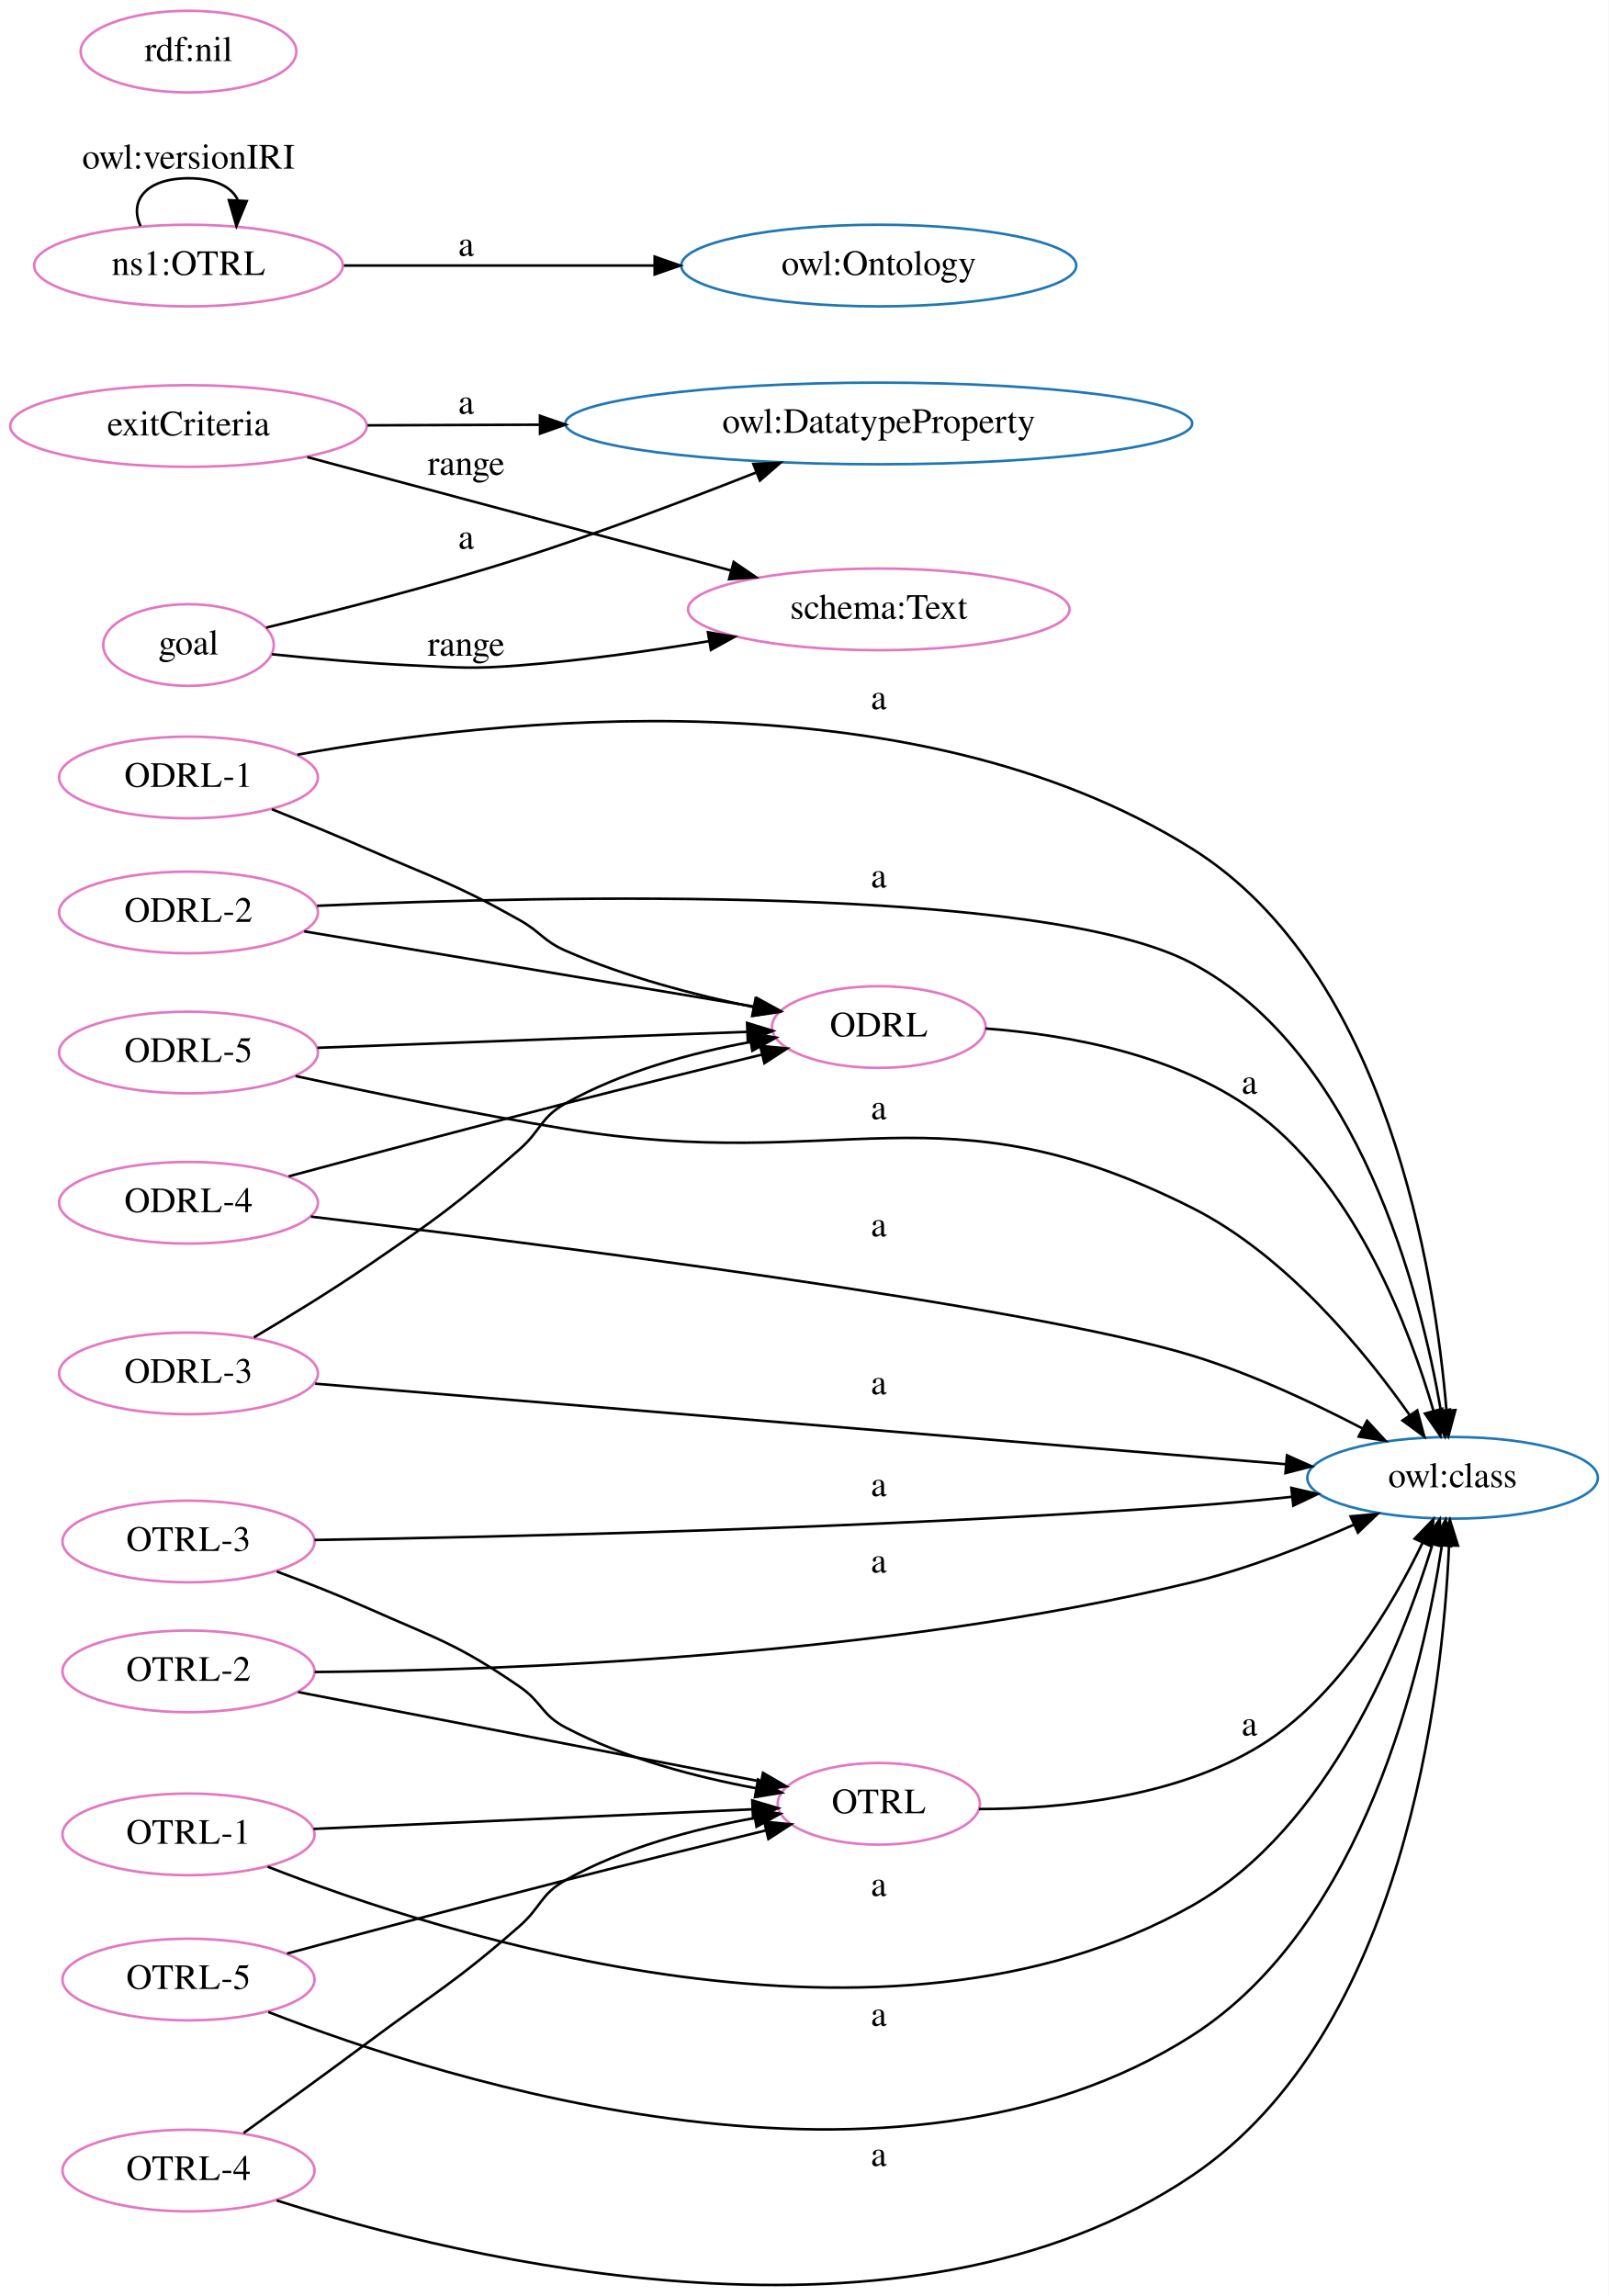
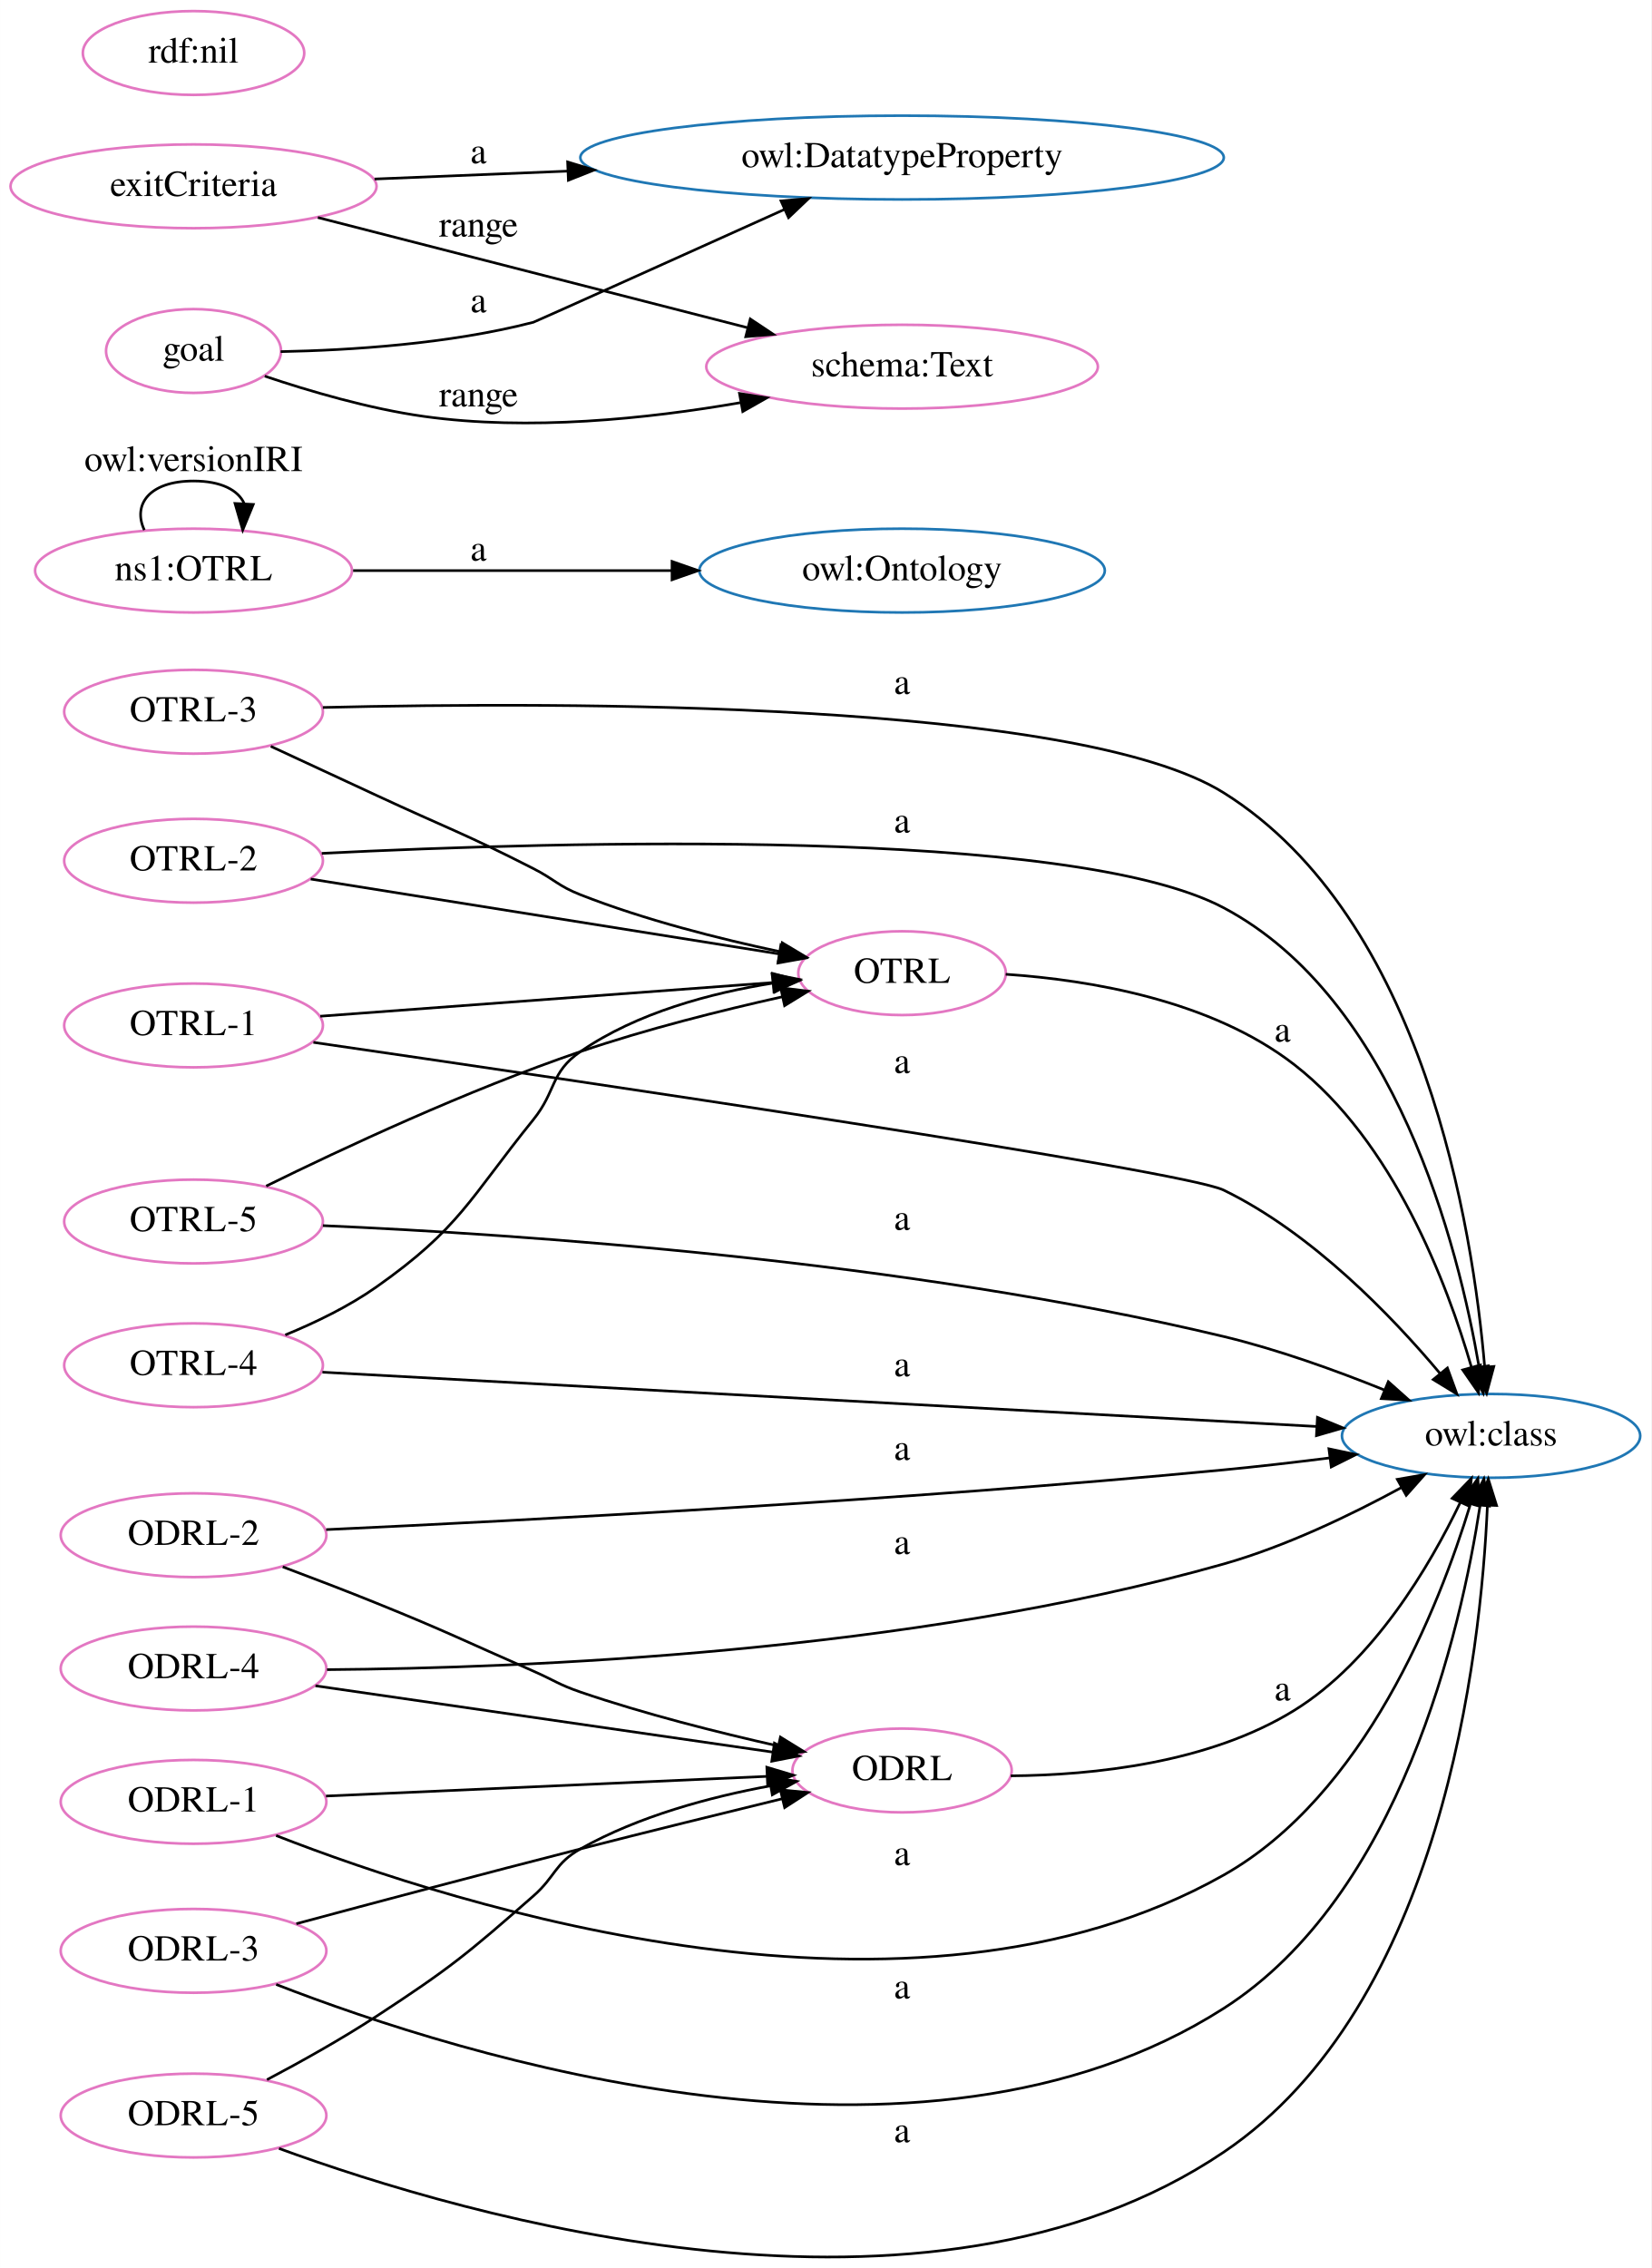
- <svg xmlns="http://www.w3.org/2000/svg" width="632pt" height="902pt" viewBox="0.00 0.00 631.63 901.53">
-   <g id="graph0" class="graph" transform="scale(1 1) rotate(0) translate(4 897.53)">
-     <polygon fill="white" stroke="transparent" points="-4,4 -4,-897.53 627.63,-897.53 627.63,4 -4,4" />
+ <svg xmlns="http://www.w3.org/2000/svg" width="632pt" height="868pt" viewBox="0.00 0.00 631.63 867.59">
+   <g id="graph0" class="graph" transform="scale(1 1) rotate(0) translate(4 863.59)">
+     <polygon fill="white" stroke="transparent" points="-4,4 -4,-863.59 627.63,-863.59 627.63,4 -4,4" />
    <g id="node1" class="node">
-       <ellipse fill="none" stroke="#e377c2" cx="341.04" cy="-494.26" rx="41.94" ry="16.03" />
-       <text text-anchor="middle" x="341.04" y="-490.56" font-family="Times,serif" font-size="14.00">ODRL</text>
+       <ellipse fill="none" stroke="#1f77b4" cx="566.36" cy="-314.32" rx="57.05" ry="16.03" />
+       <text text-anchor="middle" x="566.36" y="-310.62" font-family="Times,serif" font-size="14.00">owl:class</text>
    </g>
    <g id="node2" class="node">
-       <ellipse fill="none" stroke="#1f77b4" cx="566.36" cy="-317.26" rx="57.05" ry="16.03" />
-       <text text-anchor="middle" x="566.36" y="-313.56" font-family="Times,serif" font-size="14.00">owl:class</text>
+       <ellipse fill="none" stroke="#e377c2" cx="341.04" cy="-491.32" rx="39.7" ry="16.03" />
+       <text text-anchor="middle" x="341.04" y="-487.62" font-family="Times,serif" font-size="14.00">OTRL</text>
+     </g>
+     <g id="edge13" class="edge">
+       <path fill="none" stroke="black" d="M380.69,-490.9C413.22,-488.68 459.37,-480.92 491.08,-456.32 528.97,-426.93 549.51,-372.76 558.88,-340.49" />
+       <polygon fill="black" stroke="black" points="562.26,-341.41 561.54,-330.84 555.51,-339.55 562.26,-341.41" />
+       <text text-anchor="middle" x="486.58" y="-465.12" font-family="Times,serif" font-size="14.00">a</text>
+     </g>
+     <g id="node3" class="node">
+       <ellipse fill="none" stroke="#1f77b4" cx="341.04" cy="-645.32" rx="77.56" ry="16.03" />
+       <text text-anchor="middle" x="341.04" y="-641.62" font-family="Times,serif" font-size="14.00">owl:Ontology</text>
+     </g>
+     <g id="node4" class="node">
+       <ellipse fill="none" stroke="#1f77b4" cx="341.04" cy="-803.32" rx="123.07" ry="16.03" />
+       <text text-anchor="middle" x="341.04" y="-799.62" font-family="Times,serif" font-size="14.00">owl:DatatypeProperty</text>
+     </g>
+     <g id="node5" class="node">
+       <ellipse fill="none" stroke="#e377c2" cx="341.04" cy="-186.32" rx="41.94" ry="16.03" />
+       <text text-anchor="middle" x="341.04" y="-182.62" font-family="Times,serif" font-size="14.00">ODRL</text>
+     </g>
+     <g id="edge12" class="edge">
+       <path fill="none" stroke="black" d="M382.62,-184.27C414.37,-184.53 458.46,-189.14 491.08,-209.32 521.42,-228.1 542.82,-264.34 554.62,-288.93" />
+       <polygon fill="black" stroke="black" points="551.46,-290.42 558.82,-298.04 557.82,-287.5 551.46,-290.42" />
+       <text text-anchor="middle" x="486.58" y="-213.12" font-family="Times,serif" font-size="14.00">a</text>
+     </g>
+     <g id="node6" class="node">
+       <ellipse fill="none" stroke="#e377c2" cx="70" cy="-225.32" rx="50.82" ry="16.03" />
+       <text text-anchor="middle" x="70" y="-221.62" font-family="Times,serif" font-size="14.00">ODRL-4</text>
+     </g>
+     <g id="edge2" class="edge">
+       <path fill="none" stroke="black" d="M121.06,-224.89C196.78,-225.47 344.29,-231.39 464.08,-265.32 487.82,-272.05 512.79,-284.07 532,-294.52" />
+       <polygon fill="black" stroke="black" points="530.5,-297.69 540.93,-299.49 533.9,-291.57 530.5,-297.69" />
+       <text text-anchor="middle" x="341.04" y="-269.12" font-family="Times,serif" font-size="14.00">a</text>
+     </g>
+     <g id="edge6" class="edge">
+       <path fill="none" stroke="black" d="M116.64,-218.71C165.21,-211.67 241.75,-200.57 291.43,-193.37" />
+       <polygon fill="black" stroke="black" points="292.21,-196.79 301.6,-191.9 291.2,-189.87 292.21,-196.79" />
+     </g>
+     <g id="node7" class="node">
+       <ellipse fill="none" stroke="#e377c2" cx="70" cy="-843.32" rx="42.35" ry="16.03" />
+       <text text-anchor="middle" x="70" y="-839.62" font-family="Times,serif" font-size="14.00">rdf:nil</text>
+     </g>
+     <g id="node8" class="node">
+       <ellipse fill="none" stroke="#e377c2" cx="70" cy="-534.32" rx="49.49" ry="16.03" />
+       <text text-anchor="middle" x="70" y="-530.62" font-family="Times,serif" font-size="14.00">OTRL-2</text>
+     </g>
+     <g id="edge14" class="edge">
+       <path fill="none" stroke="black" d="M119.06,-537.15C210.5,-541.73 405.63,-547.37 464.08,-516.32 529.97,-481.33 553.86,-386.84 561.78,-340.57" />
+       <polygon fill="black" stroke="black" points="565.24,-341.11 563.36,-330.69 558.33,-340.01 565.24,-341.11" />
+       <text text-anchor="middle" x="341.04" y="-545.12" font-family="Times,serif" font-size="14.00">a</text>
+     </g>
+     <g id="edge7" class="edge">
+       <path fill="none" stroke="black" d="M114.83,-527.32C164.14,-519.44 243.89,-506.69 294.07,-498.67" />
+       <polygon fill="black" stroke="black" points="294.68,-502.12 304,-497.08 293.57,-495.21 294.68,-502.12" />
+     </g>
+     <g id="node9" class="node">
+       <ellipse fill="none" stroke="#e377c2" cx="70" cy="-591.32" rx="49.49" ry="16.03" />
+       <text text-anchor="middle" x="70" y="-587.62" font-family="Times,serif" font-size="14.00">OTRL-3</text>
    </g>
    <g id="edge3" class="edge">
-       <path fill="none" stroke="black" d="M382.97,-493.68C415.35,-491.25 460.1,-483.29 491.08,-459.26 528.97,-429.87 549.51,-375.7 558.88,-343.43" />
-       <polygon fill="black" stroke="black" points="562.26,-344.35 561.54,-333.78 555.51,-342.49 562.26,-344.35" />
-       <text text-anchor="middle" x="486.58" y="-468.06" font-family="Times,serif" font-size="14.00">a</text>
-     </g>
-     <g id="node3" class="node">
-       <ellipse fill="none" stroke="#1f77b4" cx="341.04" cy="-731.26" rx="123.07" ry="16.03" />
-       <text text-anchor="middle" x="341.04" y="-727.56" font-family="Times,serif" font-size="14.00">owl:DatatypeProperty</text>
-     </g>
-     <g id="node4" class="node">
-       <ellipse fill="none" stroke="#e377c2" cx="341.04" cy="-189.26" rx="39.7" ry="16.03" />
-       <text text-anchor="middle" x="341.04" y="-185.56" font-family="Times,serif" font-size="14.00">OTRL</text>
+       <path fill="none" stroke="black" d="M119.46,-592.96C211.59,-595.19 407.87,-595.51 464.08,-560.32 540.81,-512.29 559.41,-393.61 563.92,-340.61" />
+       <polygon fill="black" stroke="black" points="567.41,-340.87 564.66,-330.64 560.43,-340.35 567.41,-340.87" />
+       <text text-anchor="middle" x="341.04" y="-598.12" font-family="Times,serif" font-size="14.00">a</text>
+     </g>
+     <g id="edge20" class="edge">
+       <path fill="none" stroke="black" d="M99.55,-578.1C111.98,-572.34 126.72,-565.51 140.01,-559.32 166.69,-546.91 173.8,-544.7 200.01,-531.32 208.16,-527.16 209.49,-524.67 218.01,-521.32 242.51,-511.7 271.02,-504.49 294.32,-499.55" />
+       <polygon fill="black" stroke="black" points="295.2,-502.94 304.29,-497.5 293.79,-496.08 295.2,-502.94" />
+     </g>
+     <g id="node10" class="node">
+       <ellipse fill="none" stroke="#e377c2" cx="70" cy="-276.32" rx="50.82" ry="16.03" />
+       <text text-anchor="middle" x="70" y="-272.62" font-family="Times,serif" font-size="14.00">ODRL-2</text>
+     </g>
+     <g id="edge15" class="edge">
+       <path fill="none" stroke="black" d="M120.73,-278.46C195.39,-281.9 340.88,-289.51 464.08,-301.32 477.23,-302.58 491.3,-304.21 504.65,-305.89" />
+       <polygon fill="black" stroke="black" points="504.32,-309.37 514.68,-307.17 505.21,-302.43 504.32,-309.37" />
+       <text text-anchor="middle" x="341.04" y="-305.12" font-family="Times,serif" font-size="14.00">a</text>
+     </g>
+     <g id="edge19" class="edge">
+       <path fill="none" stroke="black" d="M104.12,-264.22C115.54,-259.94 128.38,-255.03 140.01,-250.32 166.95,-239.42 173.39,-236 200.01,-224.32 208.02,-220.8 209.72,-219.16 218.01,-216.32 242.55,-207.93 270.62,-200.86 293.65,-195.69" />
+       <polygon fill="black" stroke="black" points="294.5,-199.09 303.51,-193.53 293,-192.25 294.5,-199.09" />
+     </g>
+     <g id="node11" class="node">
+       <ellipse fill="none" stroke="#e377c2" cx="70" cy="-471.32" rx="49.49" ry="16.03" />
+       <text text-anchor="middle" x="70" y="-467.62" font-family="Times,serif" font-size="14.00">OTRL-1</text>
+     </g>
+     <g id="edge16" class="edge">
+       <path fill="none" stroke="black" d="M115.85,-464.85C215.63,-450.34 448.49,-415.92 464.08,-408.32 497.92,-391.83 528.34,-360.23 546.8,-338.24" />
+       <polygon fill="black" stroke="black" points="549.65,-340.29 553.28,-330.34 544.23,-335.86 549.65,-340.29" />
+       <text text-anchor="middle" x="341.04" y="-453.12" font-family="Times,serif" font-size="14.00">a</text>
+     </g>
+     <g id="edge24" class="edge">
+       <path fill="none" stroke="black" d="M118.48,-474.85C167.21,-478.47 242.64,-484.08 291.69,-487.73" />
+       <polygon fill="black" stroke="black" points="291.5,-491.22 301.74,-488.48 292.02,-484.24 291.5,-491.22" />
+     </g>
+     <g id="node12" class="node">
+       <ellipse fill="none" stroke="#e377c2" cx="70" cy="-645.32" rx="60.62" ry="16.03" />
+       <text text-anchor="middle" x="70" y="-641.62" font-family="Times,serif" font-size="14.00">ns1:OTRL</text>
+     </g>
+     <g id="edge23" class="edge">
+       <path fill="none" stroke="black" d="M131.05,-645.32C166.88,-645.32 213,-645.32 252.8,-645.32" />
+       <polygon fill="black" stroke="black" points="253.04,-648.82 263.04,-645.32 253.04,-641.82 253.04,-648.82" />
+       <text text-anchor="middle" x="179.01" y="-649.12" font-family="Times,serif" font-size="14.00">a</text>
+     </g>
+     <g id="edge5" class="edge">
+       <path fill="none" stroke="black" d="M51.18,-660.83C46.64,-670.44 52.92,-679.59 70,-679.59 80.68,-679.59 87.14,-676.01 89.37,-670.99" />
+       <polygon fill="black" stroke="black" points="92.85,-670.63 88.82,-660.83 85.86,-671 92.85,-670.63" />
+       <text text-anchor="middle" x="70" y="-683.39" font-family="Times,serif" font-size="14.00">owl:versionIRI</text>
+     </g>
+     <g id="node13" class="node">
+       <ellipse fill="none" stroke="#e377c2" cx="70" cy="-174.32" rx="50.82" ry="16.03" />
+       <text text-anchor="middle" x="70" y="-170.62" font-family="Times,serif" font-size="14.00">ODRL-1</text>
+     </g>
+     <g id="edge17" class="edge">
+       <path fill="none" stroke="black" d="M101.58,-161.43C171.18,-134.25 344.64,-78.86 464.08,-146.32 518.02,-176.79 546.44,-248.78 558.37,-287.9" />
+       <polygon fill="black" stroke="black" points="555.15,-289.38 561.31,-298 561.88,-287.42 555.15,-289.38" />
+       <text text-anchor="middle" x="341.04" y="-150.12" font-family="Times,serif" font-size="14.00">a</text>
+     </g>
+     <g id="edge26" class="edge">
+       <path fill="none" stroke="black" d="M120.66,-176.54C168.62,-178.68 240.88,-181.9 289.22,-184.06" />
+       <polygon fill="black" stroke="black" points="289.31,-187.56 299.46,-184.51 289.62,-180.57 289.31,-187.56" />
+     </g>
+     <g id="node14" class="node">
+       <ellipse fill="none" stroke="#e377c2" cx="70" cy="-54.32" rx="50.82" ry="16.03" />
+       <text text-anchor="middle" x="70" y="-50.62" font-family="Times,serif" font-size="14.00">ODRL-5</text>
+     </g>
+     <g id="edge18" class="edge">
+       <path fill="none" stroke="black" d="M102.69,-41.73C174.2,-15.56 350.75,36.19 464.08,-40.32 547.6,-96.71 562.48,-230.63 564.96,-287.76" />
+       <polygon fill="black" stroke="black" points="561.46,-287.93 565.3,-297.8 568.46,-287.69 561.46,-287.93" />
+       <text text-anchor="middle" x="341.04" y="-44.12" font-family="Times,serif" font-size="14.00">a</text>
+     </g>
+     <g id="edge1" class="edge">
+       <path fill="none" stroke="black" d="M98.09,-68.03C111.05,-74.88 126.61,-83.57 140.01,-92.32 168.14,-110.7 174.74,-116.17 200.01,-138.32 208.51,-145.78 208.15,-150.77 218.01,-156.32 240.19,-168.83 267.52,-176.17 290.68,-180.45" />
+       <polygon fill="black" stroke="black" points="290.22,-183.92 300.67,-182.16 291.4,-177.02 290.22,-183.92" />
+     </g>
+     <g id="node15" class="node">
+       <ellipse fill="none" stroke="#e377c2" cx="70" cy="-792.32" rx="70.01" ry="16.03" />
+       <text text-anchor="middle" x="70" y="-788.62" font-family="Times,serif" font-size="14.00">exitCriteria</text>
+     </g>
+     <g id="edge21" class="edge">
+       <path fill="none" stroke="black" d="M139.24,-795.11C161.78,-796.03 187.63,-797.09 213.11,-798.13" />
+       <polygon fill="black" stroke="black" points="213.1,-801.64 223.23,-798.55 213.39,-794.64 213.1,-801.64" />
+       <text text-anchor="middle" x="179.01" y="-801.12" font-family="Times,serif" font-size="14.00">a</text>
+     </g>
+     <g id="node16" class="node">
+       <ellipse fill="none" stroke="#e377c2" cx="341.04" cy="-723.32" rx="74.91" ry="16.03" />
+       <text text-anchor="middle" x="341.04" y="-719.62" font-family="Times,serif" font-size="14.00">schema:Text</text>
+     </g>
+     <g id="edge22" class="edge">
+       <path fill="none" stroke="black" d="M117.56,-780.38C163.15,-768.69 232.74,-750.84 281.93,-738.23" />
+       <polygon fill="black" stroke="black" points="282.97,-741.57 291.79,-735.7 281.24,-734.79 282.97,-741.57" />
+       <text text-anchor="middle" x="179.01" y="-773.12" font-family="Times,serif" font-size="14.00">range</text>
+     </g>
+     <g id="node17" class="node">
+       <ellipse fill="none" stroke="#e377c2" cx="70" cy="-729.32" rx="33.47" ry="16.03" />
+       <text text-anchor="middle" x="70" y="-725.62" font-family="Times,serif" font-size="14.00">goal</text>
    </g>
    <g id="edge8" class="edge">
-       <path fill="none" stroke="black" d="M380.36,-187.2C412.26,-187.25 457.69,-191.6 491.08,-212.26 521.42,-231.04 542.82,-267.28 554.62,-291.87" />
-       <polygon fill="black" stroke="black" points="551.46,-293.36 558.82,-300.98 557.82,-290.44 551.46,-293.36" />
-       <text text-anchor="middle" x="486.58" y="-216.06" font-family="Times,serif" font-size="14.00">a</text>
-     </g>
-     <g id="node5" class="node">
-       <ellipse fill="none" stroke="#1f77b4" cx="341.04" cy="-793.26" rx="77.56" ry="16.03" />
-       <text text-anchor="middle" x="341.04" y="-789.56" font-family="Times,serif" font-size="14.00">owl:Ontology</text>
-     </g>
-     <g id="node6" class="node">
-       <ellipse fill="none" stroke="#e377c2" cx="341.04" cy="-658.26" rx="74.91" ry="16.03" />
-       <text text-anchor="middle" x="341.04" y="-654.56" font-family="Times,serif" font-size="14.00">schema:Text</text>
-     </g>
-     <g id="node7" class="node">
-       <ellipse fill="none" stroke="#e377c2" cx="70" cy="-241.26" rx="49.49" ry="16.03" />
-       <text text-anchor="middle" x="70" y="-237.56" font-family="Times,serif" font-size="14.00">OTRL-2</text>
-     </g>
-     <g id="edge1" class="edge">
-       <path fill="none" stroke="black" d="M119.55,-241.01C194.52,-241.64 342.53,-246.94 464.08,-276.26 485.75,-281.49 508.87,-290.56 527.53,-298.84" />
-       <polygon fill="black" stroke="black" points="526.31,-302.13 536.86,-303.07 529.2,-295.75 526.31,-302.13" />
-       <text text-anchor="middle" x="341.04" y="-280.06" font-family="Times,serif" font-size="14.00">a</text>
-     </g>
-     <g id="edge22" class="edge">
-       <path fill="none" stroke="black" d="M113.04,-233.14C162.4,-223.6 243.96,-207.83 294.7,-198.03" />
-       <polygon fill="black" stroke="black" points="295.58,-201.42 304.73,-196.09 294.25,-194.55 295.58,-201.42" />
-     </g>
-     <g id="node8" class="node">
-       <ellipse fill="none" stroke="#e377c2" cx="70" cy="-730.26" rx="70.01" ry="16.03" />
-       <text text-anchor="middle" x="70" y="-726.56" font-family="Times,serif" font-size="14.00">exitCriteria</text>
-     </g>
-     <g id="edge2" class="edge">
-       <path fill="none" stroke="black" d="M140.29,-730.52C161.06,-730.6 184.58,-730.69 207.99,-730.77" />
-       <polygon fill="black" stroke="black" points="208,-734.27 218.01,-730.81 208.03,-727.27 208,-734.27" />
-       <text text-anchor="middle" x="179.01" y="-735.06" font-family="Times,serif" font-size="14.00">a</text>
-     </g>
-     <g id="edge14" class="edge">
-       <path fill="none" stroke="black" d="M116.64,-718.05C162.51,-705.78 233.32,-686.82 282.89,-673.56" />
-       <polygon fill="black" stroke="black" points="284.07,-676.87 292.82,-670.9 282.26,-670.1 284.07,-676.87" />
-       <text text-anchor="middle" x="179.01" y="-711.06" font-family="Times,serif" font-size="14.00">range</text>
-     </g>
-     <g id="node9" class="node">
-       <ellipse fill="none" stroke="#e377c2" cx="70" cy="-539.26" rx="50.82" ry="16.03" />
-       <text text-anchor="middle" x="70" y="-535.56" font-family="Times,serif" font-size="14.00">ODRL-2</text>
-     </g>
-     <g id="edge12" class="edge">
-       <path fill="none" stroke="black" d="M115.43,-531.83C164.3,-523.66 242.53,-510.57 292.58,-502.2" />
-       <polygon fill="black" stroke="black" points="293.22,-505.64 302.5,-500.54 292.06,-498.74 293.22,-505.64" />
+       <path fill="none" stroke="black" d="M103.32,-729.08C129.72,-729.6 167.81,-731.97 200.01,-740.32 200.65,-740.49 255.22,-765.07 296.03,-783.47" />
+       <polygon fill="black" stroke="black" points="294.73,-786.73 305.29,-787.65 297.61,-780.34 294.73,-786.73" />
+       <text text-anchor="middle" x="179.01" y="-744.12" font-family="Times,serif" font-size="14.00">a</text>
+     </g>
+     <g id="edge9" class="edge">
+       <path fill="none" stroke="black" d="M97.24,-719.7C114.29,-713.97 137.15,-707.26 158.01,-704.32 198.24,-698.66 243.7,-703.39 279.13,-709.55" />
+       <polygon fill="black" stroke="black" points="278.85,-713.06 289.31,-711.41 280.1,-706.17 278.85,-713.06" />
+       <text text-anchor="middle" x="179.01" y="-708.12" font-family="Times,serif" font-size="14.00">range</text>
+     </g>
+     <g id="node18" class="node">
+       <ellipse fill="none" stroke="#e377c2" cx="70" cy="-341.32" rx="49.49" ry="16.03" />
+       <text text-anchor="middle" x="70" y="-337.62" font-family="Times,serif" font-size="14.00">OTRL-4</text>
+     </g>
+     <g id="edge25" class="edge">
+       <path fill="none" stroke="black" d="M119.3,-338.68C208.44,-333.82 398.88,-323.42 499.66,-317.91" />
+       <polygon fill="black" stroke="black" points="499.93,-321.4 509.72,-317.36 499.55,-314.41 499.93,-321.4" />
+       <text text-anchor="middle" x="341.04" y="-337.12" font-family="Times,serif" font-size="14.00">a</text>
+     </g>
+     <g id="edge28" class="edge">
+       <path fill="none" stroke="black" d="M105.1,-352.93C116.72,-357.7 129.44,-363.87 140.01,-371.32 171.88,-393.78 175.51,-404.99 200.01,-435.32 208.84,-446.26 206.43,-453.35 218.01,-461.32 239.62,-476.21 267.88,-483.73 291.75,-487.52" />
+       <polygon fill="black" stroke="black" points="291.3,-490.99 301.69,-488.93 292.28,-484.06 291.3,-490.99" />
+     </g>
+     <g id="node19" class="node">
+       <ellipse fill="none" stroke="#e377c2" cx="70" cy="-396.32" rx="49.49" ry="16.03" />
+       <text text-anchor="middle" x="70" y="-392.62" font-family="Times,serif" font-size="14.00">OTRL-5</text>
+     </g>
+     <g id="edge10" class="edge">
+       <path fill="none" stroke="black" d="M119.47,-394.75C194.33,-391.45 342.21,-381.53 464.08,-352.32 484.82,-347.35 507.1,-339.31 525.46,-331.9" />
+       <polygon fill="black" stroke="black" points="527.04,-335.04 534.95,-327.99 524.37,-328.57 527.04,-335.04" />
+       <text text-anchor="middle" x="341.04" y="-393.12" font-family="Times,serif" font-size="14.00">a</text>
+     </g>
+     <g id="edge11" class="edge">
+       <path fill="none" stroke="black" d="M97.8,-409.88C126.84,-424.17 174.82,-446.6 218.01,-461.32 243.1,-469.88 271.87,-477.07 295.17,-482.27" />
+       <polygon fill="black" stroke="black" points="294.61,-485.73 305.12,-484.44 296.1,-478.89 294.61,-485.73" />
+     </g>
+     <g id="node20" class="node">
+       <ellipse fill="none" stroke="#e377c2" cx="70" cy="-117.32" rx="50.82" ry="16.03" />
+       <text text-anchor="middle" x="70" y="-113.62" font-family="Times,serif" font-size="14.00">ODRL-3</text>
+     </g>
+     <g id="edge27" class="edge">
+       <path fill="none" stroke="black" d="M101.61,-104.47C172.02,-77.09 348.33,-21.32 464.08,-95.32 531.67,-138.54 554.81,-239.66 562.18,-287.86" />
+       <polygon fill="black" stroke="black" points="558.73,-288.43 563.6,-297.84 565.66,-287.45 558.73,-288.43" />
+       <text text-anchor="middle" x="341.04" y="-99.12" font-family="Times,serif" font-size="14.00">a</text>
    </g>
    <g id="edge4" class="edge">
-       <path fill="none" stroke="black" d="M120.49,-541.87C212.52,-545.89 405.95,-550.2 464.08,-519.26 529.94,-484.21 553.84,-389.75 561.78,-343.5" />
-       <polygon fill="black" stroke="black" points="565.23,-344.05 563.35,-333.62 558.32,-342.95 565.23,-344.05" />
-       <text text-anchor="middle" x="341.04" y="-549.06" font-family="Times,serif" font-size="14.00">a</text>
-     </g>
-     <g id="node10" class="node">
-       <ellipse fill="none" stroke="#e377c2" cx="70" cy="-793.26" rx="60.62" ry="16.03" />
-       <text text-anchor="middle" x="70" y="-789.56" font-family="Times,serif" font-size="14.00">ns1:OTRL</text>
-     </g>
-     <g id="edge5" class="edge">
-       <path fill="none" stroke="black" d="M131.05,-793.26C166.88,-793.26 213,-793.26 252.8,-793.26" />
-       <polygon fill="black" stroke="black" points="253.04,-796.76 263.04,-793.26 253.04,-789.76 253.04,-796.76" />
-       <text text-anchor="middle" x="179.01" y="-797.06" font-family="Times,serif" font-size="14.00">a</text>
-     </g>
-     <g id="edge15" class="edge">
-       <path fill="none" stroke="black" d="M51.18,-808.77C46.64,-818.38 52.92,-827.53 70,-827.53 80.68,-827.53 87.14,-823.95 89.37,-818.93" />
-       <polygon fill="black" stroke="black" points="92.85,-818.57 88.82,-808.77 85.86,-818.94 92.85,-818.57" />
-       <text text-anchor="middle" x="70" y="-831.33" font-family="Times,serif" font-size="14.00">owl:versionIRI</text>
-     </g>
-     <g id="node11" class="node">
-       <ellipse fill="none" stroke="#e377c2" cx="70" cy="-877.26" rx="42.35" ry="16.03" />
-       <text text-anchor="middle" x="70" y="-873.56" font-family="Times,serif" font-size="14.00">rdf:nil</text>
-     </g>
-     <g id="node12" class="node">
-       <ellipse fill="none" stroke="#e377c2" cx="70" cy="-292.26" rx="49.49" ry="16.03" />
-       <text text-anchor="middle" x="70" y="-288.56" font-family="Times,serif" font-size="14.00">OTRL-3</text>
-     </g>
-     <g id="edge16" class="edge">
-       <path fill="none" stroke="black" d="M119.48,-292.86C193.74,-294.03 340.12,-297.34 464.08,-306.26 476.75,-307.18 490.28,-308.44 503.19,-309.79" />
-       <polygon fill="black" stroke="black" points="503.06,-313.3 513.38,-310.89 503.81,-306.34 503.06,-313.3" />
-       <text text-anchor="middle" x="341.04" y="-310.06" font-family="Times,serif" font-size="14.00">a</text>
-     </g>
-     <g id="edge10" class="edge">
-       <path fill="none" stroke="black" d="M104.66,-280.47C116.01,-276.27 128.66,-271.31 140.01,-266.26 167.43,-254.06 175.26,-252.25 200.01,-235.26 208.83,-229.2 208.53,-224.24 218.01,-219.26 241.14,-207.11 269.34,-199.76 292.8,-195.38" />
-       <polygon fill="black" stroke="black" points="293.63,-198.79 302.88,-193.63 292.42,-191.89 293.63,-198.79" />
-     </g>
-     <g id="node13" class="node">
-       <ellipse fill="none" stroke="#e377c2" cx="70" cy="-177.26" rx="49.49" ry="16.03" />
-       <text text-anchor="middle" x="70" y="-173.56" font-family="Times,serif" font-size="14.00">OTRL-1</text>
-     </g>
-     <g id="edge17" class="edge">
-       <path fill="none" stroke="black" d="M101.06,-164.58C170.31,-137.46 344.34,-81.63 464.08,-149.26 518.02,-179.73 546.44,-251.72 558.37,-290.84" />
-       <polygon fill="black" stroke="black" points="555.15,-292.32 561.31,-300.94 561.88,-290.36 555.15,-292.32" />
-       <text text-anchor="middle" x="341.04" y="-153.06" font-family="Times,serif" font-size="14.00">a</text>
-     </g>
-     <g id="edge13" class="edge">
-       <path fill="none" stroke="black" d="M119.1,-179.41C167.78,-181.58 242.65,-184.92 291.49,-187.1" />
-       <polygon fill="black" stroke="black" points="291.36,-190.59 301.5,-187.54 291.67,-183.6 291.36,-190.59" />
-     </g>
-     <g id="node14" class="node">
-       <ellipse fill="none" stroke="#e377c2" cx="70" cy="-592.26" rx="50.82" ry="16.03" />
-       <text text-anchor="middle" x="70" y="-588.56" font-family="Times,serif" font-size="14.00">ODRL-1</text>
-     </g>
-     <g id="edge23" class="edge">
-       <path fill="none" stroke="black" d="M102.75,-579.78C114.51,-575.05 127.92,-569.53 140.01,-564.26 166.98,-552.5 174.36,-550.69 200.01,-536.26 208.39,-531.55 209.21,-528.14 218.01,-524.26 241.4,-513.97 268.95,-506.81 291.94,-502.08" />
-       <polygon fill="black" stroke="black" points="292.68,-505.5 301.82,-500.13 291.33,-498.63 292.68,-505.5" />
-     </g>
-     <g id="edge6" class="edge">
-       <path fill="none" stroke="black" d="M112.75,-601.19C189.06,-615.11 353.38,-633.7 464.08,-564.26 541.03,-515.99 559.52,-396.85 563.96,-343.65" />
-       <polygon fill="black" stroke="black" points="567.45,-343.87 564.69,-333.64 560.47,-343.36 567.45,-343.87" />
-       <text text-anchor="middle" x="341.04" y="-619.06" font-family="Times,serif" font-size="14.00">a</text>
-     </g>
-     <g id="node15" class="node">
-       <ellipse fill="none" stroke="#e377c2" cx="70" cy="-484.26" rx="50.82" ry="16.03" />
-       <text text-anchor="middle" x="70" y="-480.56" font-family="Times,serif" font-size="14.00">ODRL-5</text>
-     </g>
-     <g id="edge18" class="edge">
-       <path fill="none" stroke="black" d="M120.66,-486.11C168.62,-487.89 240.88,-490.58 289.22,-492.37" />
-       <polygon fill="black" stroke="black" points="289.34,-495.88 299.46,-492.75 289.6,-488.89 289.34,-495.88" />
-     </g>
-     <g id="edge9" class="edge">
-       <path fill="none" stroke="black" d="M112.04,-475.02C141.43,-468.61 182.03,-460.19 218.01,-454.26 326.77,-436.34 365.64,-472.87 464.08,-423.26 501.09,-404.62 531.98,-366.82 549.58,-341.77" />
-       <polygon fill="black" stroke="black" points="552.48,-343.72 555.23,-333.49 546.7,-339.77 552.48,-343.72" />
-       <text text-anchor="middle" x="341.04" y="-458.06" font-family="Times,serif" font-size="14.00">a</text>
-     </g>
-     <g id="node16" class="node">
-       <ellipse fill="none" stroke="#e377c2" cx="70" cy="-358.26" rx="50.82" ry="16.03" />
-       <text text-anchor="middle" x="70" y="-354.56" font-family="Times,serif" font-size="14.00">ODRL-3</text>
-     </g>
-     <g id="edge28" class="edge">
-       <path fill="none" stroke="black" d="M95.68,-372.41C109.02,-380.28 125.66,-390.44 140.01,-400.26 167.73,-419.25 174.74,-424.11 200.01,-446.26 208.51,-453.72 208.15,-458.71 218.01,-464.26 240.19,-476.77 267.52,-484.11 290.68,-488.39" />
-       <polygon fill="black" stroke="black" points="290.22,-491.86 300.67,-490.1 291.4,-484.96 290.22,-491.86" />
-     </g>
-     <g id="edge24" class="edge">
-       <path fill="none" stroke="black" d="M119.76,-354.22C209.48,-346.78 400.74,-330.92 501,-322.6" />
-       <polygon fill="black" stroke="black" points="501.32,-326.09 511,-321.77 500.74,-319.11 501.32,-326.09" />
-       <text text-anchor="middle" x="341.04" y="-350.06" font-family="Times,serif" font-size="14.00">a</text>
-     </g>
-     <g id="node17" class="node">
-       <ellipse fill="none" stroke="#e377c2" cx="70" cy="-644.26" rx="33.47" ry="16.03" />
-       <text text-anchor="middle" x="70" y="-640.56" font-family="Times,serif" font-size="14.00">goal</text>
-     </g>
-     <g id="edge11" class="edge">
-       <path fill="none" stroke="black" d="M100.46,-651.1C126.77,-657.43 166.26,-667.46 200.01,-678.26 231.32,-688.28 265.87,-701.34 292.82,-711.98" />
-       <polygon fill="black" stroke="black" points="291.8,-715.34 302.38,-715.79 294.38,-708.84 291.8,-715.34" />
-       <text text-anchor="middle" x="179.01" y="-682.06" font-family="Times,serif" font-size="14.00">a</text>
-     </g>
-     <g id="edge25" class="edge">
-       <path fill="none" stroke="black" d="M102.77,-640.64C119.23,-638.94 139.67,-637.1 158.01,-636.26 176.65,-635.41 181.4,-634.81 200.01,-636.26 224.37,-638.17 250.91,-641.9 274.26,-645.76" />
-       <polygon fill="black" stroke="black" points="273.96,-649.26 284.4,-647.48 275.13,-642.36 273.96,-649.26" />
-       <text text-anchor="middle" x="179.01" y="-640.06" font-family="Times,serif" font-size="14.00">range</text>
-     </g>
-     <g id="node18" class="node">
-       <ellipse fill="none" stroke="#e377c2" cx="70" cy="-425.26" rx="50.82" ry="16.03" />
-       <text text-anchor="middle" x="70" y="-421.56" font-family="Times,serif" font-size="14.00">ODRL-4</text>
-     </g>
-     <g id="edge7" class="edge">
-       <path fill="none" stroke="black" d="M109.33,-435.64C138.97,-443.61 181.04,-454.82 218.01,-464.26 243.51,-470.78 272.08,-477.82 295.16,-483.44" />
-       <polygon fill="black" stroke="black" points="294.48,-486.87 305.02,-485.83 296.13,-480.07 294.48,-486.87" />
-     </g>
-     <g id="edge26" class="edge">
-       <path fill="none" stroke="black" d="M118.08,-419.82C207.83,-409.15 400.13,-384.84 464.08,-365.26 487.26,-358.17 511.87,-346.61 531.03,-336.61" />
-       <polygon fill="black" stroke="black" points="532.78,-339.64 539.96,-331.85 529.49,-333.46 532.78,-339.64" />
-       <text text-anchor="middle" x="341.04" y="-412.06" font-family="Times,serif" font-size="14.00">a</text>
-     </g>
-     <g id="node19" class="node">
-       <ellipse fill="none" stroke="#e377c2" cx="70" cy="-45.26" rx="49.49" ry="16.03" />
-       <text text-anchor="middle" x="70" y="-41.56" font-family="Times,serif" font-size="14.00">OTRL-4</text>
-     </g>
-     <g id="edge27" class="edge">
-       <path fill="none" stroke="black" d="M104.59,-33.53C177.32,-10.41 351.81,32.54 464.08,-43.26 547.6,-99.65 562.48,-233.57 564.96,-290.7" />
-       <polygon fill="black" stroke="black" points="561.46,-290.87 565.3,-300.74 568.46,-290.63 561.46,-290.87" />
-       <text text-anchor="middle" x="341.04" y="-47.06" font-family="Times,serif" font-size="14.00">a</text>
-     </g>
-     <g id="edge21" class="edge">
-       <path fill="none" stroke="black" d="M91.64,-60C105.41,-69.88 123.88,-83.24 140.01,-95.26 166.95,-115.35 174.74,-119.11 200.01,-141.26 208.51,-148.72 208.15,-153.71 218.01,-159.26 240.69,-172.05 268.74,-179.43 292.23,-183.67" />
-       <polygon fill="black" stroke="black" points="291.89,-187.16 302.33,-185.36 293.04,-180.26 291.89,-187.16" />
-     </g>
-     <g id="node20" class="node">
-       <ellipse fill="none" stroke="#e377c2" cx="70" cy="-120.26" rx="49.49" ry="16.03" />
-       <text text-anchor="middle" x="70" y="-116.56" font-family="Times,serif" font-size="14.00">OTRL-5</text>
-     </g>
-     <g id="edge20" class="edge">
-       <path fill="none" stroke="black" d="M101.35,-107.51C171.59,-80.17 348.19,-24.17 464.08,-98.26 531.67,-141.48 554.81,-242.6 562.18,-290.8" />
-       <polygon fill="black" stroke="black" points="558.73,-291.37 563.6,-300.78 565.66,-290.39 558.73,-291.37" />
-       <text text-anchor="middle" x="341.04" y="-102.06" font-family="Times,serif" font-size="14.00">a</text>
-     </g>
-     <g id="edge19" class="edge">
-       <path fill="none" stroke="black" d="M108.72,-130.47C138.39,-138.45 180.78,-149.75 218.01,-159.26 244.06,-165.92 273.32,-173.12 296.65,-178.8" />
-       <polygon fill="black" stroke="black" points="296.05,-182.26 306.59,-181.21 297.7,-175.45 296.05,-182.26" />
+       <path fill="none" stroke="black" d="M109.33,-127.7C138.97,-135.67 181.04,-146.88 218.01,-156.32 243.51,-162.84 272.08,-169.88 295.16,-175.5" />
+       <polygon fill="black" stroke="black" points="294.48,-178.93 305.02,-177.89 296.13,-172.13 294.48,-178.93" />
    </g>
  </g>
</svg>
